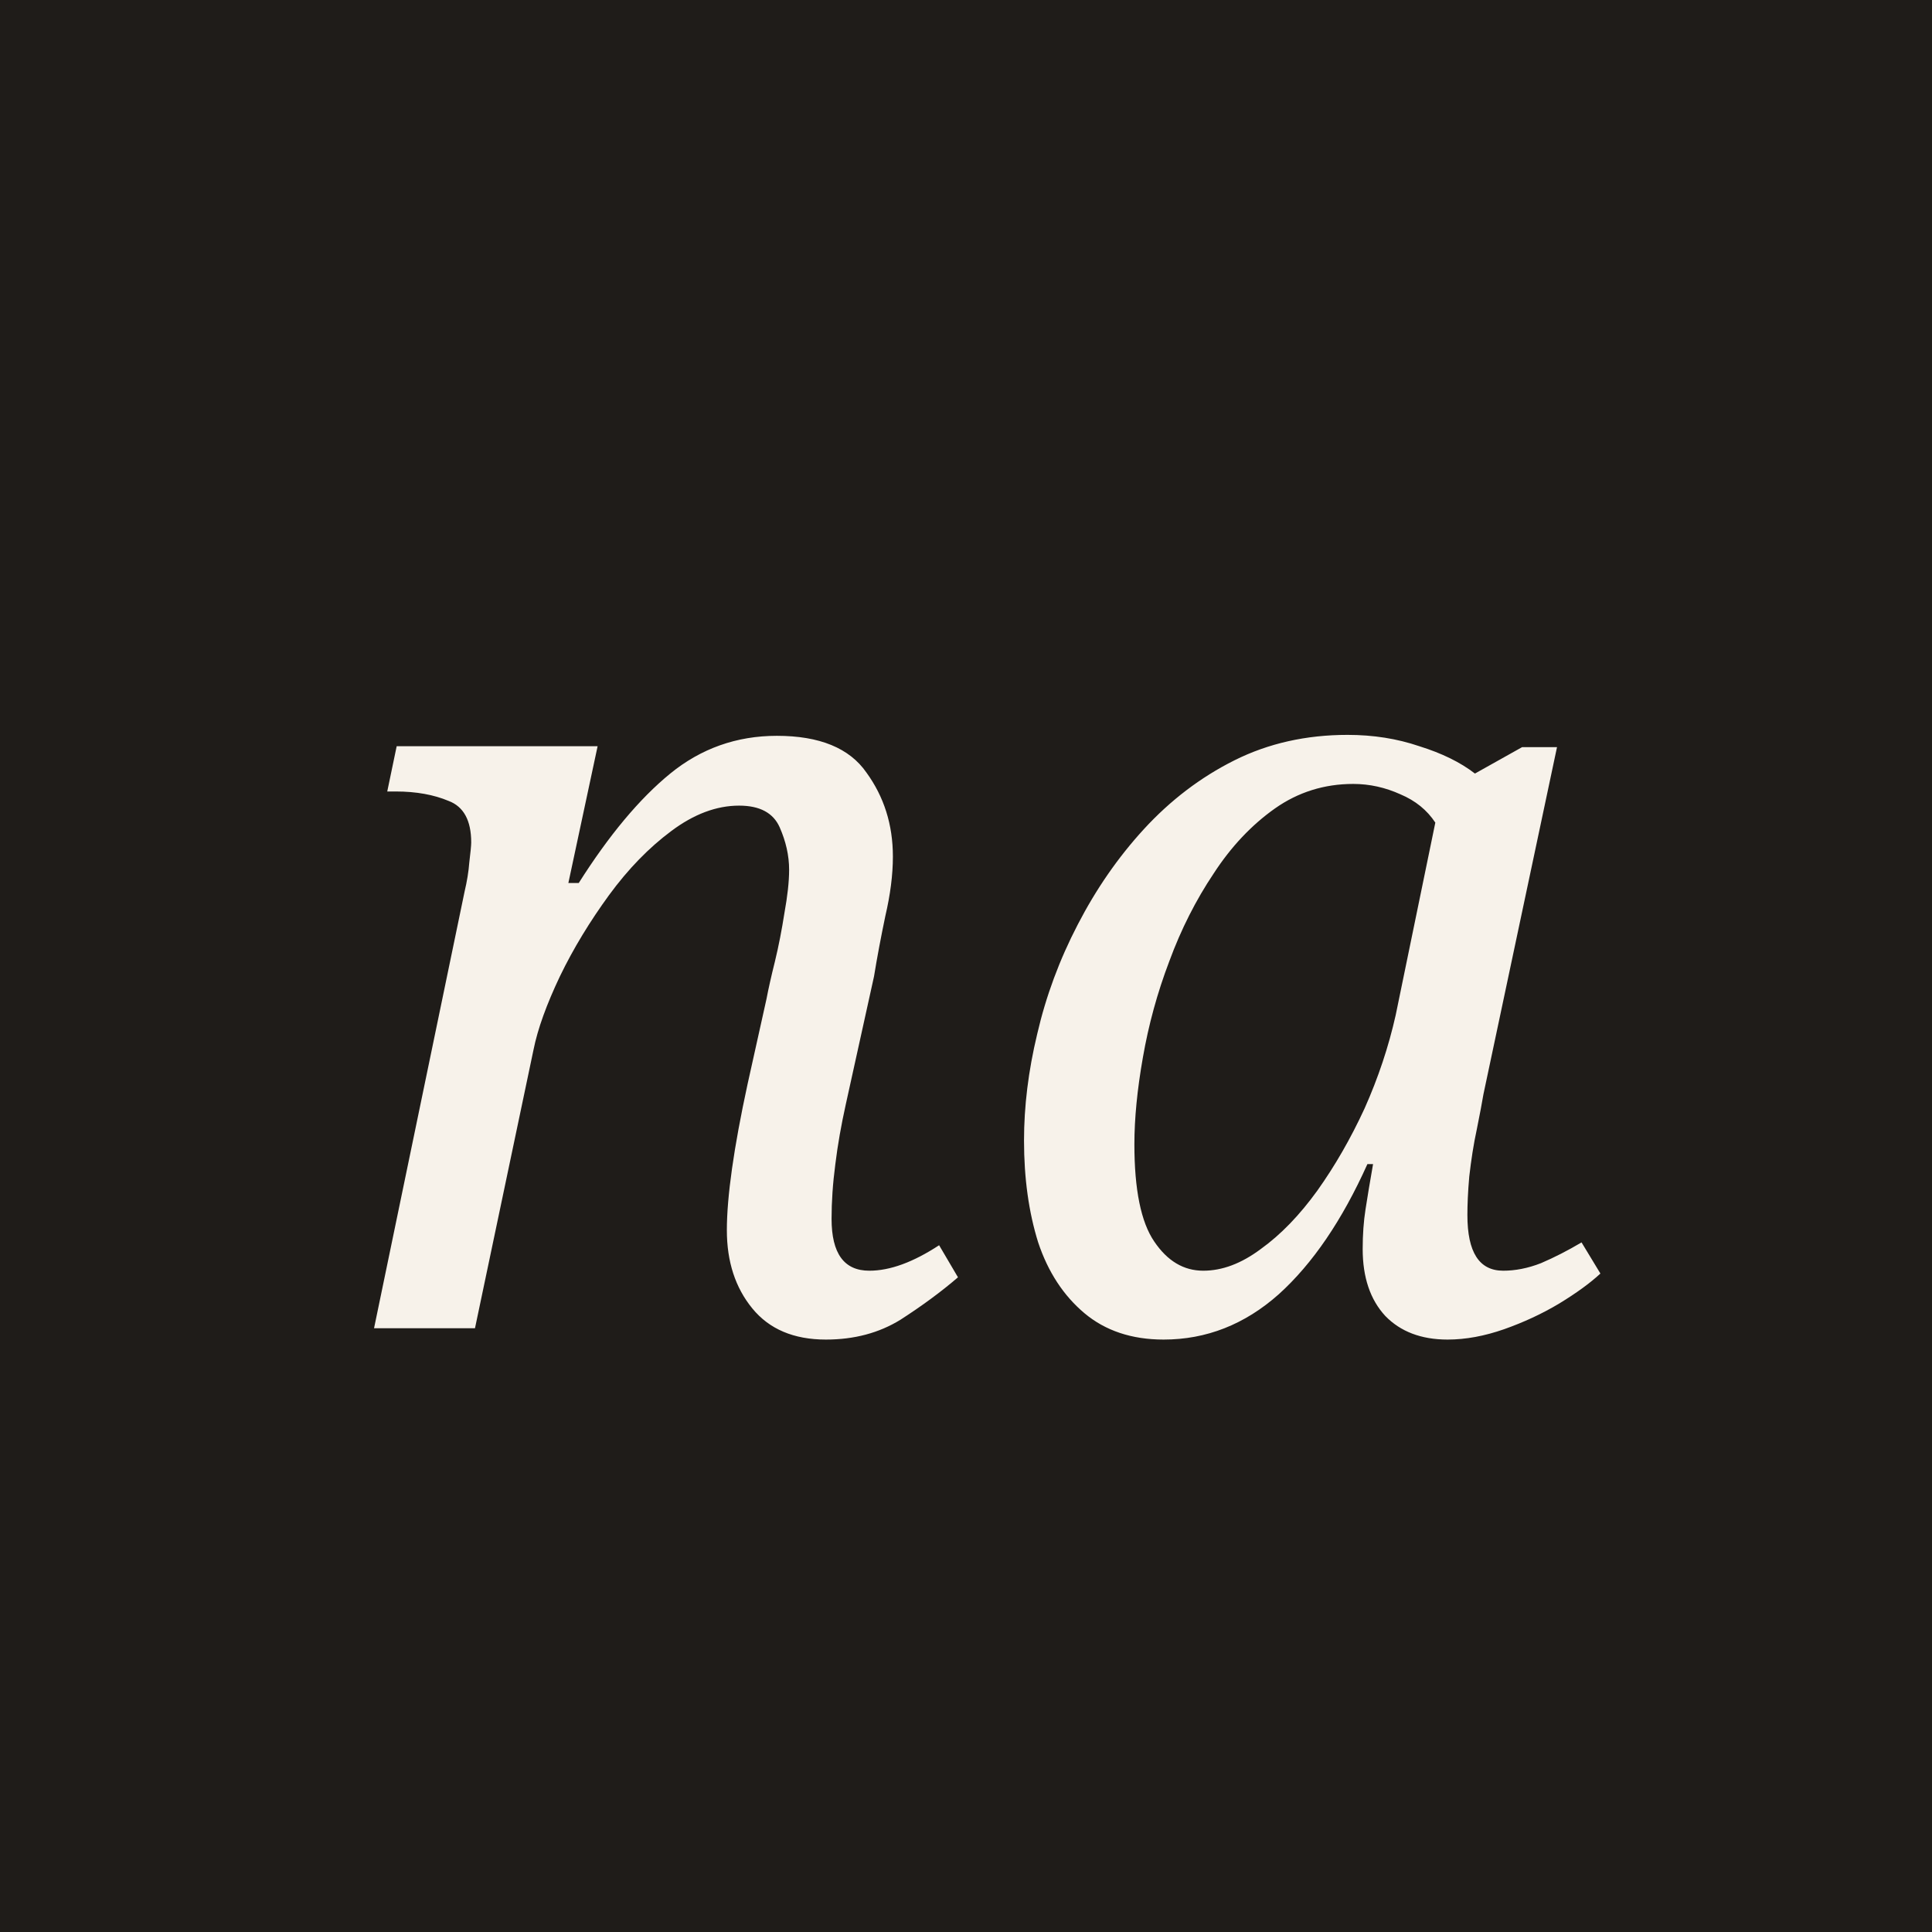
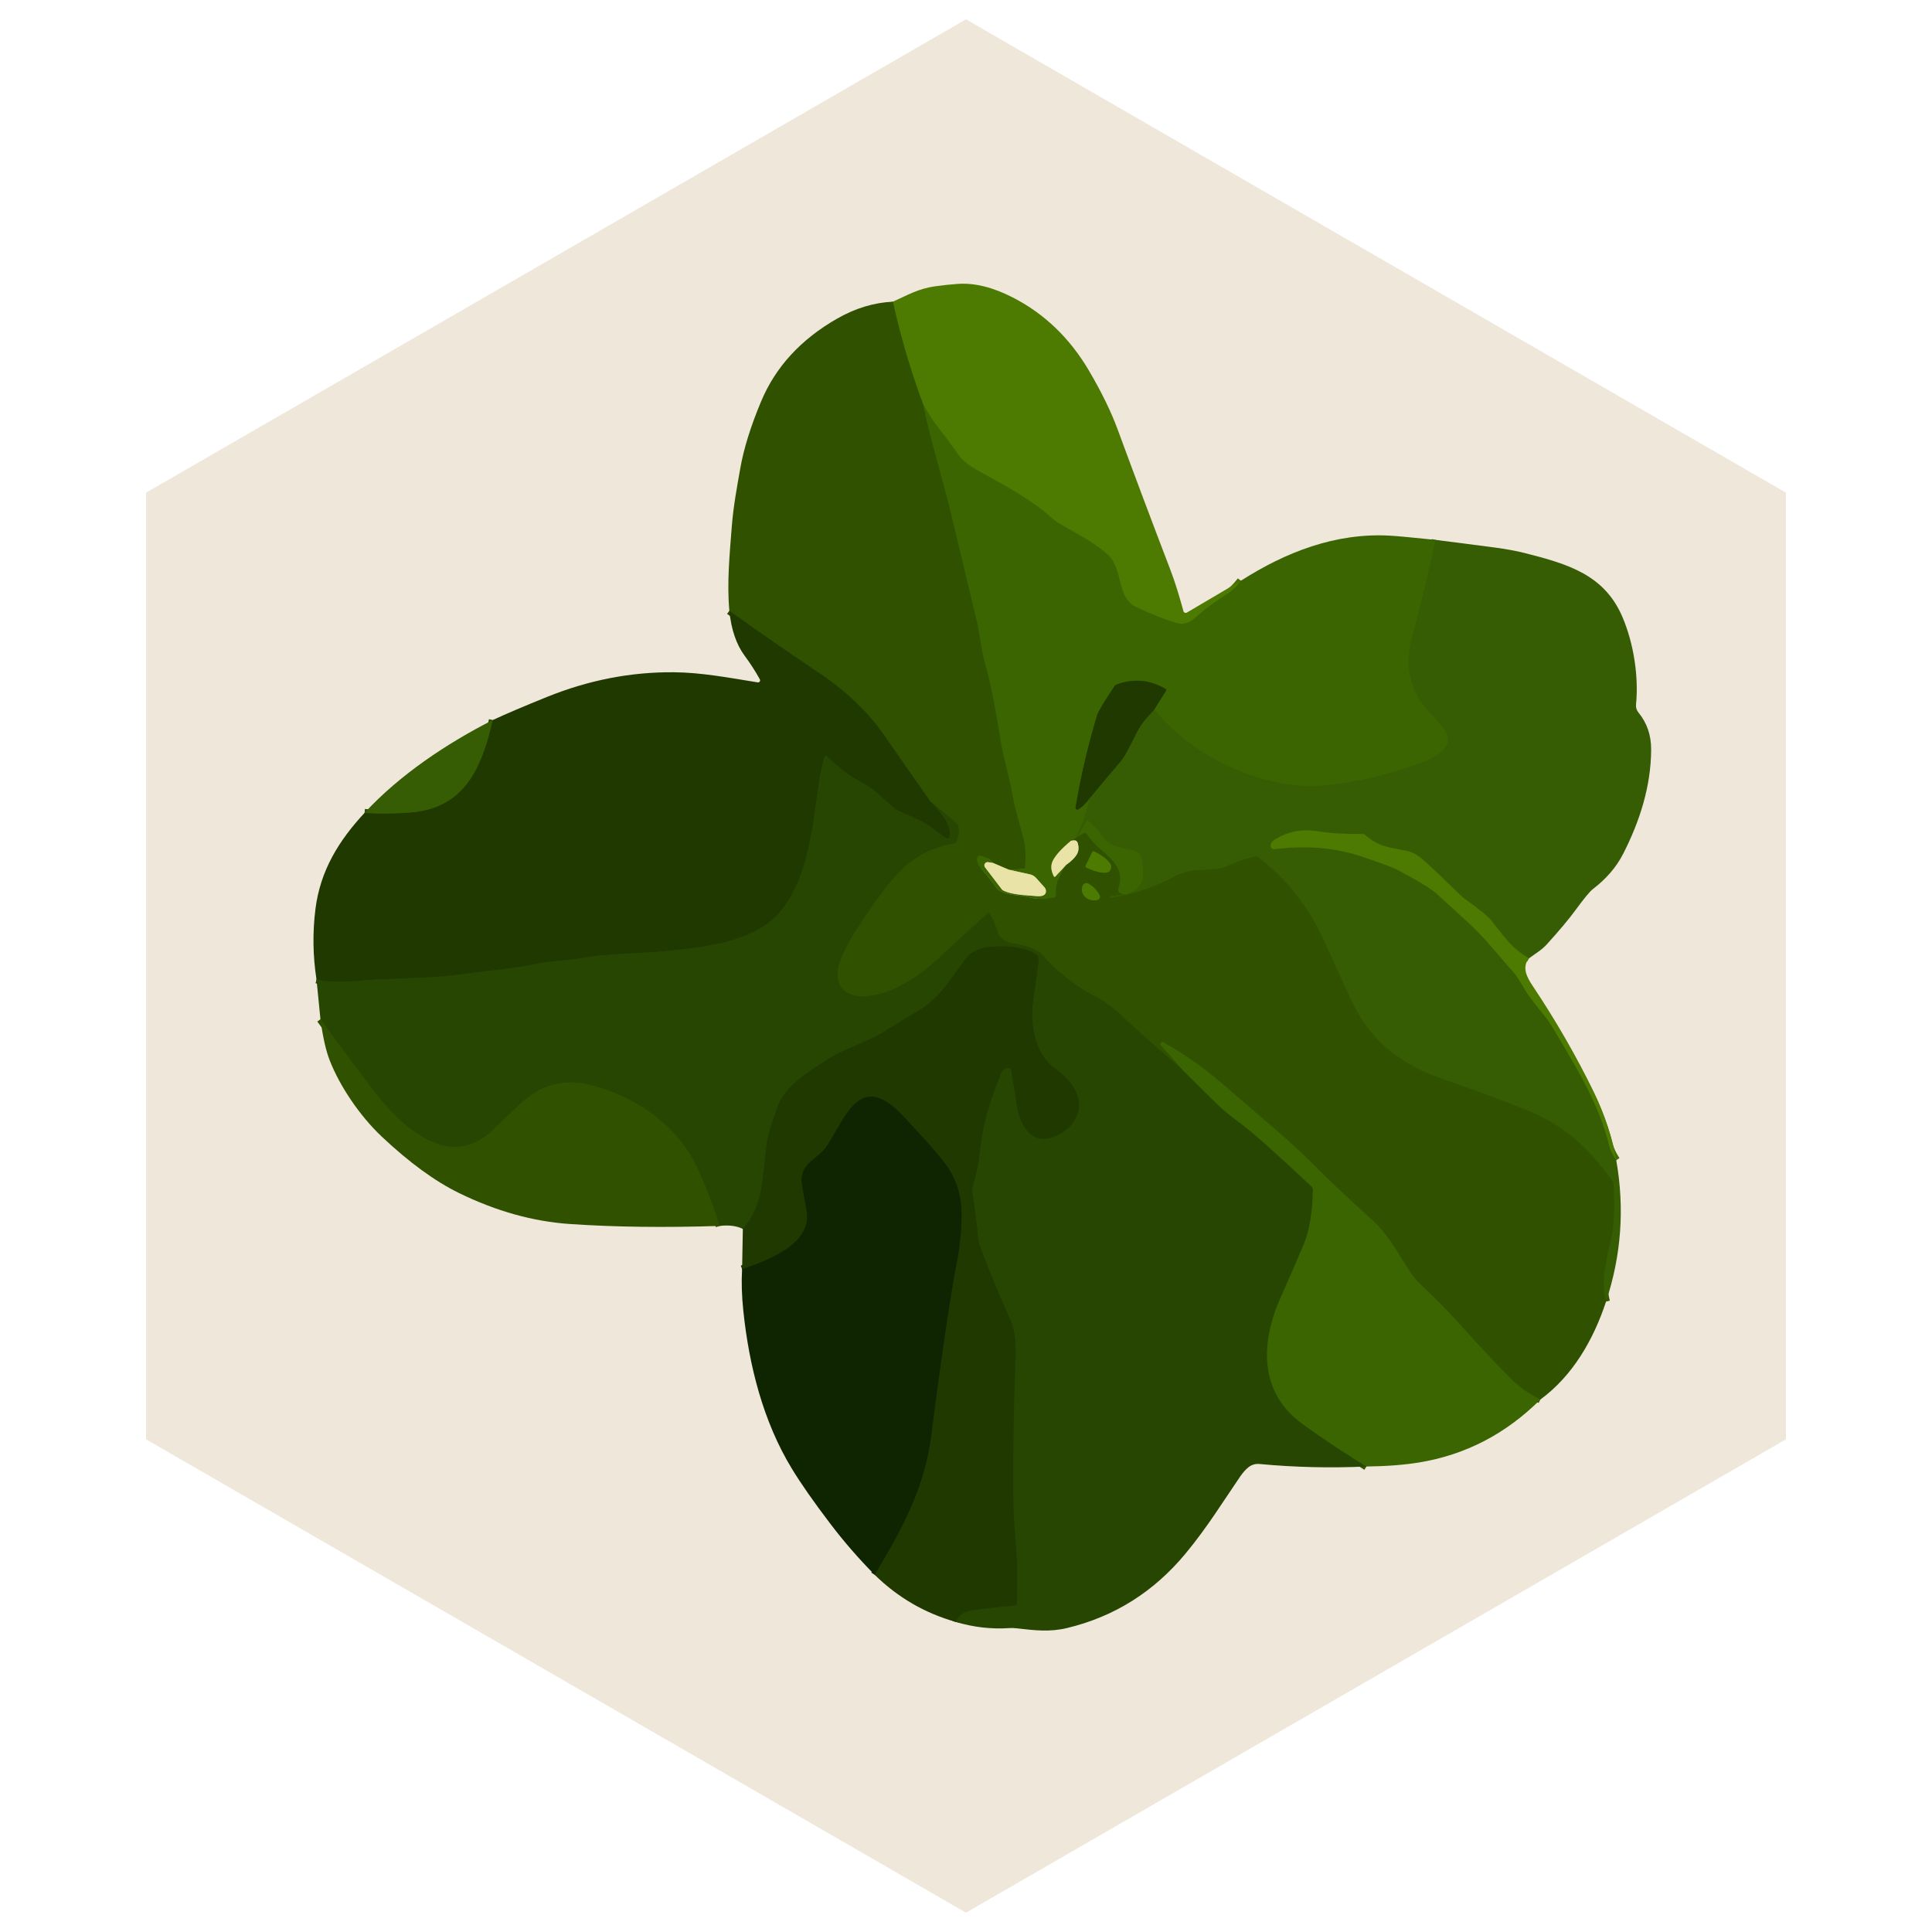
- <svg xmlns="http://www.w3.org/2000/svg" viewBox="0 0 32 32">
-   <rect width="32" height="32" fill="#1f1c19" />
-   <text x="16" y="22" text-anchor="middle" font-family="Georgia, serif" font-size="18" font-style="italic" fill="#f7f2ea">na</text>
+ <svg xmlns="http://www.w3.org/2000/svg" viewBox="0 0 500 500" width="500" height="500">
+   <polygon points="250,5 462.2,127.5 462.2,372.5 250,495 37.8,372.5 37.8,127.5" fill="#efe7da" />
+   <g transform="translate(250,248) scale(0.78) translate(-236,-245)">
+     <g stroke-width="2.00" fill="none" stroke-linecap="butt">
+       <path stroke="#447001" vector-effect="non-scaling-stroke" d="   M 327.21 119.73   Q 324.91 122.72 322.90 123.98   Q 316.86 127.75 312.45 131.69   C 309.97 133.91 308.18 134.52 305.23 133.60   Q 299.47 131.79 292.59 128.57   C 285.65 125.31 288.41 116.00 282.96 111.03   C 278.92 107.35 272.96 104.21 267.78 101.26   A 22.92 22.69 -9.2 0 1 264.07 98.61   C 256.92 92.28 249.19 88.41 239.17 82.74   C 236.60 81.29 234.43 79.51 232.96 77.27   C 229.33 71.76 224.73 67.04 221.76 61.18" />
+       <path stroke="#3f6600" vector-effect="non-scaling-stroke" d="   M 221.76 61.18   Q 215.52 44.38 211.74 27.15" />
+       <path stroke="#355c01" vector-effect="non-scaling-stroke" d="   M 221.76 61.18   C 224.35 73.37 228.96 88.62 231.00 97.25   Q 234.89 113.62 239.51 132.70   C 240.71 137.65 241.05 142.88 242.50 147.84   C 244.72 155.38 246.49 166.64 247.36 172.00   C 248.39 178.36 250.46 185.10 251.45 190.69   C 252.53 196.75 254.02 200.67 255.34 206.49   Q 256.01 209.45 255.62 214.91   A 0.57 0.56 1.1 0 1 255.08 215.42   L 250.22 215.62" />
+       <path stroke="#8d9b54" vector-effect="non-scaling-stroke" d="   M 250.22 215.62   L 244.95 213.36" />
+       <path stroke="#355c01" vector-effect="non-scaling-stroke" d="   M 244.95 213.36   Q 243.20 211.41 240.70 210.98   A 0.85 0.84 -82.0 0 0 239.72 211.72   Q 239.55 213.40 240.73 214.80   Q 245.10 219.95 245.92 221.33   A 3.21 3.21 0.0 0 0 247.01 222.42   C 250.41 224.46 253.71 223.90 257.05 224.78   C 260.15 225.59 262.51 225.29 265.36 224.80   A 0.53 0.53 0.0 0 0 265.80 224.24   Q 265.44 218.88 269.17 214.06" />
+       <path stroke="#8d9b54" vector-effect="non-scaling-stroke" d="   M 269.17 214.06   Q 271.87 212.18 272.86 210.37   Q 273.66 208.90 273.12 206.91   Q 272.88 206.04 272.25 205.89   Q 271.64 205.75 270.81 206.04" />
+       <path stroke="#355c01" vector-effect="non-scaling-stroke" d="   M 270.81 206.04   L 275.03 203.44   A 0.72 0.71 56.9 0 1 276.00 203.65   Q 278.05 206.66 280.92 209.06   C 285.56 212.94 288.41 216.16 286.63 221.72   Q 286.31 222.71 287.02 223.26   Q 287.67 223.77 288.75 223.81" />
+       <path stroke="#335802" vector-effect="non-scaling-stroke" d="   M 288.75 223.81   L 284.06 224.43   A 0.24 0.24 0.0 0 0 283.85 224.70   L 283.85 224.71   A 0.23 0.22 79.9 0 0 284.11 224.90   Q 295.36 223.14 305.41 217.73   C 307.64 216.53 310.54 215.79 312.84 215.70   Q 320.22 215.43 321.28 214.93   Q 326.90 212.30 331.97 211.22   A 1.19 1.16 -32.0 0 1 332.94 211.43   Q 347.00 222.21 354.41 238.30   Q 360.50 251.50 363.63 258.40   C 369.95 272.34 380.06 280.12 394.33 285.08   Q 410.82 290.82 421.40 295.06   C 434.33 300.24 441.97 307.24 450.55 318.84   A 1.73 1.69 -65.4 0 1 450.90 319.82   Q 451.42 331.65 450.44 336.22   C 448.52 345.28 446.53 351.46 448.36 358.91" />
+       <path stroke="#355c01" vector-effect="non-scaling-stroke" d="   M 426.57 391.41   Q 420.89 388.54 417.39 385.11   Q 410.89 378.75 399.64 366.23   C 395.00 361.05 391.33 357.51 386.36 352.76   Q 384.55 351.02 383.26 348.99   C 378.01 340.72 375.74 336.39 370.86 331.95   Q 358.56 320.75 354.20 316.34   C 343.06 305.06 335.91 299.58 321.55 287.06   Q 312.49 279.16 301.50 272.89   A 0.66 0.66 0.0 0 0 300.68 273.90   L 307.79 281.96" />
+       <path stroke="#2c4c01" vector-effect="non-scaling-stroke" d="   M 307.79 281.96   Q 296.85 272.62 286.32 262.84   C 284.47 261.13 281.60 259.07 279.71 258.10   Q 268.66 252.41 260.97 243.52   A 2.97 2.93 83.6 0 0 260.18 242.88   Q 256.44 240.78 251.73 240.08   C 249.61 239.77 247.19 238.42 246.66 236.74   Q 245.39 232.70 243.81 230.17   A 0.43 0.43 0.0 0 0 243.16 230.07   Q 236.80 235.80 227.52 244.42   C 220.62 250.84 211.59 257.26 202.34 257.61   C 193.80 257.94 191.66 251.69 194.67 244.74   Q 196.78 239.87 199.11 236.30   C 204.57 227.94 209.46 220.56 215.06 215.21   Q 222.00 208.58 231.94 206.94   A 1.13 1.13 0.0 0 0 232.78 206.32   Q 233.96 203.84 233.40 201.00   A 1.27 1.23 15.7 0 0 232.98 200.28   L 224.17 192.97" />
+       <path stroke="#284601" vector-effect="non-scaling-stroke" d="   M 224.17 192.97   Q 216.44 182.01 208.80 170.95   Q 200.82 159.40 186.94 150.12   Q 172.11 140.21 157.48 129.70" />
+       <path stroke="#386102" vector-effect="non-scaling-stroke" d="   M 391.83 106.19   Q 388.74 120.65 383.79 139.40   Q 381.15 149.37 385.88 158.13   C 387.80 161.69 391.68 165.21 394.11 168.19   C 400.03 175.42 390.10 179.07 384.80 180.95   Q 370.89 185.89 355.91 187.59   Q 344.84 188.85 332.44 184.89   Q 311.79 178.30 298.43 162.53" />
+       <path stroke="#2d4f01" vector-effect="non-scaling-stroke" d="   M 298.43 162.53   L 302.34 156.26   A 0.47 0.47 0.0 0 0 302.18 155.61   Q 294.45 151.10 286.06 154.12   A 1.74 1.72 -82.8 0 0 285.24 154.76   Q 280.06 162.52 279.50 164.36   Q 275.02 179.19 272.34 194.96   A 0.61 0.61 0.0 0 0 273.27 195.58   Q 275.49 194.18 277.10 191.82" />
+       <path stroke="#386102" vector-effect="non-scaling-stroke" d="   M 277.10 191.82   Q 275.57 198.51 272.58 204.67   A 0.18 0.18 0.0 0 0 272.66 204.91   A 0.17 0.17 0.0 0 0 272.88 204.85   L 275.86 199.55   A 0.49 0.48 33.5 0 1 276.58 199.41   Q 278.98 201.31 280.53 203.53   C 283.48 207.78 285.84 207.99 290.81 208.90   C 295.12 209.69 294.65 213.65 294.79 217.12   C 294.95 220.83 292.06 222.92 288.75 223.81" />
+       <path stroke="#92a455" vector-effect="non-scaling-stroke" d="   M 270.81 206.04   Q 266.35 209.75 264.90 212.47   Q 263.62 214.86 265.15 217.80   A 0.32 0.31 52.4 0 0 265.66 217.87   L 269.17 214.06" />
+       <path stroke="#92a455" vector-effect="non-scaling-stroke" d="   M 244.95 213.36   L 243.35 213.11   A 1.08 1.08 0.0 0 0 242.32 214.84   L 247.89 222.14   A 1.25 1.15 -2.5 0 0 248.26 222.45   C 251.05 224.00 256.16 224.08 259.49 224.38   Q 261.30 224.54 262.02 223.91   A 1.84 1.60 50.5 0 0 262.08 221.50   Q 261.65 220.97 259.21 218.30   A 3.85 3.78 -14.7 0 0 257.22 217.16   L 250.22 215.62" />
+       <path stroke="#426c02" vector-effect="non-scaling-stroke" d="   M 422.80 245.01   C 416.63 241.53 413.87 236.83 410.05 232.21   Q 408.54 230.38 402.06 225.71   A 20.76 20.21 -4.1 0 1 399.66 223.69   Q 392.02 216.23 388.14 212.76   Q 384.94 209.89 382.26 209.38   C 375.84 208.15 372.90 207.96 368.44 204.09   A 1.42 1.42 0.0 0 0 367.49 203.75   Q 359.65 203.92 353.13 202.93   C 347.28 202.04 343.32 202.77 338.46 205.60   Q 337.27 206.29 337.07 207.49   A 1.12 1.12 0.0 0 0 338.31 208.78   C 347.83 207.64 357.68 207.96 367.24 211.21   Q 376.93 214.50 378.68 215.41   Q 389.29 220.95 392.30 223.69   Q 397.57 228.48 402.76 233.26   C 408.61 238.66 412.53 243.91 417.47 249.41   C 419.07 251.20 419.98 252.94 421.58 255.61   C 424.04 259.72 428.24 263.89 430.32 267.41   C 437.43 279.48 445.81 292.39 449.40 307.05   Q 449.95 309.30 451.75 312.00" />
+       <path stroke="#2b4b02" vector-effect="non-scaling-stroke" d="   M 277.10 191.82   Q 281.47 186.50 285.87 181.39   Q 288.19 178.69 288.89 177.38   Q 290.93 173.58 292.85 169.72   C 294.15 167.11 296.38 164.71 298.43 162.53" />
+       <path stroke="#244002" vector-effect="non-scaling-stroke" d="   M 224.17 192.97   C 226.56 195.46 231.79 200.86 230.43 205.01   A 0.46 0.46 0.0 0 1 229.78 205.27   C 227.46 204.09 224.51 201.25 221.61 199.73   Q 218.95 198.35 213.36 195.98   A 4.45 4.29 76.6 0 1 212.11 195.18   L 206.64 190.24   A 20.21 19.35 -6.1 0 0 204.16 188.33   Q 202.54 187.29 199.04 185.30   C 195.67 183.40 193.60 181.35 189.72 177.91   A 0.37 0.36 -60.6 0 0 189.13 178.08   Q 187.94 181.95 187.40 185.54   C 184.97 201.70 183.89 216.82 175.24 228.44   C 166.97 239.56 149.59 241.28 136.58 242.60   C 127.22 243.54 117.93 243.32 108.82 244.89   C 103.61 245.78 98.41 245.87 93.25 246.90   C 84.59 248.64 75.95 249.26 66.37 250.59   Q 60.38 251.43 43.02 251.92   C 35.46 252.14 27.11 253.64 20.50 252.05" />
+       <path stroke="#2b4b02" vector-effect="non-scaling-stroke" d="   M 36.46 196.74   Q 43.04 197.28 51.51 196.65   C 69.59 195.30 75.30 181.96 78.98 165.96" />
+       <path stroke="#315602" vector-effect="non-scaling-stroke" d="   M 307.79 281.96   Q 313.39 287.48 318.96 293.04   Q 321.84 295.90 327.59 300.16   Q 333.12 304.25 350.70 320.77   A 1.32 1.32 0.0 0 1 351.11 321.75   Q 350.90 333.25 348.05 339.97   Q 344.33 348.77 340.39 357.60   C 333.73 372.53 333.16 389.03 347.64 399.50   Q 357.91 406.93 368.86 413.63" />
+       <path stroke="#244002" vector-effect="non-scaling-stroke" d="   M 232.77 465.24   C 233.57 462.12 236.49 461.58 239.54 461.13   Q 245.12 460.32 252.29 459.79   A 0.61 0.60 -1.1 0 0 252.85 459.21   Q 252.98 454.51 253.01 450.42   C 253.08 441.83 251.79 433.57 251.70 424.95   Q 251.46 402.14 252.43 377.73   C 252.59 373.79 252.39 368.73 250.96 365.52   Q 245.29 352.82 241.56 342.99   Q 240.15 339.28 240.03 337.99   Q 239.26 330.03 238.20 323.30   A 7.73 7.57 -42.7 0 1 238.36 320.16   C 239.38 316.28 240.03 314.27 240.42 310.40   Q 241.69 297.64 246.81 285.24   C 247.59 283.37 247.79 281.34 250.33 281.42   A 0.66 0.65 86.2 0 1 250.95 281.97   Q 251.88 287.14 252.87 293.80   C 253.84 300.33 257.78 307.58 265.76 303.98   C 271.63 301.33 275.46 295.72 272.46 289.25   C 270.71 285.46 267.52 282.99 265.14 281.24   C 258.79 276.58 257.22 266.46 258.27 259.17   Q 259.78 248.59 260.09 245.65   A 2.15 2.14 19.5 0 0 259.11 243.60   C 255.08 241.06 248.32 240.80 243.71 241.21   Q 238.40 241.67 235.45 245.74   C 230.51 252.56 226.97 258.33 220.42 262.26   Q 217.99 263.72 208.51 269.52   C 203.27 272.73 194.97 275.28 189.70 278.77   C 183.45 282.91 176.03 287.10 173.26 294.77   Q 170.23 303.15 169.82 306.96   Q 168.77 316.67 168.26 320.30   Q 167.03 329.00 161.96 334.80" />
+       <path stroke="#2c4c01" vector-effect="non-scaling-stroke" d="   M 154.26 333.81   Q 150.33 321.78 146.55 313.98   C 139.90 300.25 126.60 291.09 112.12 287.22   Q 98.37 283.54 88.11 293.33   Q 86.28 295.08 78.58 302.35   C 64.18 315.96 47.86 300.01 39.39 288.87   Q 30.50 277.18 21.81 265.24" />
+       <path stroke="#182f01" vector-effect="non-scaling-stroke" d="   M 205.66 449.52   C 215.58 433.29 222.39 419.71 224.47 403.29   Q 229.47 363.93 233.21 344.45   Q 233.82 341.33 234.25 336.31   C 235.04 327.26 234.42 319.81 228.50 312.38   Q 224.14 306.89 214.94 297.14   C 201.00 282.36 196.31 297.26 189.86 307.27   C 187.04 311.64 180.76 312.97 181.51 319.58   Q 181.65 320.83 183.10 328.59   C 185.22 339.96 169.83 345.33 161.71 348.18" />
+       <path stroke="#3f6600" vector-effect="non-scaling-stroke" d="   M 277.87 209.80   L 275.71 214.23   A 0.50 0.50 0.0 0 0 275.94 214.89   L 276.20 215.02   A 7.18 2.58 26.0 0 0 283.78 215.85   L 284.11 215.16   A 7.18 2.58 26.0 0 0 278.79 209.70   L 278.54 209.57   A 0.50 0.50 0.0 0 0 277.87 209.80" />
+       <path stroke="#3f6600" vector-effect="non-scaling-stroke" d="   M 274.70 220.91   C 273.51 224.12 276.81 226.37 279.62 225.65   A 1.11 1.11 0.0 0 0 280.32 224.06   Q 279.02 221.63 276.72 220.30   A 1.44 1.31 25.6 0 0 274.70 220.91" />
+     </g>
+     <path fill="#4d7a00" d="   M 327.21 119.73   Q 324.91 122.72 322.90 123.98   Q 316.86 127.75 312.45 131.69   C 309.97 133.91 308.18 134.52 305.23 133.60   Q 299.47 131.79 292.59 128.57   C 285.65 125.31 288.41 116.00 282.96 111.03   C 278.92 107.35 272.96 104.21 267.78 101.26   A 22.92 22.69 -9.2 0 1 264.07 98.61   C 256.92 92.28 249.19 88.41 239.17 82.74   C 236.60 81.29 234.43 79.51 232.96 77.27   C 229.33 71.76 224.73 67.04 221.76 61.18   Q 215.52 44.38 211.74 27.15   C 216.50 25.04 220.07 22.82 225.87 22.03   Q 229.67 21.50 233.28 21.25   Q 241.58 20.65 251.50 25.74   Q 267.23 33.79 276.78 50.00   Q 283.02 60.60 286.29 69.47   Q 294.80 92.60 303.70 115.82   C 305.60 120.77 306.83 125.10 308.15 129.84   A 0.78 0.78 0.0 0 0 309.29 130.30   L 327.21 119.73   Z" />
+     <path fill="#305200" d="   M 211.74 27.15   Q 215.52 44.38 221.76 61.18   C 224.35 73.37 228.96 88.62 231.00 97.25   Q 234.89 113.62 239.51 132.70   C 240.71 137.65 241.05 142.88 242.50 147.84   C 244.72 155.38 246.49 166.64 247.36 172.00   C 248.39 178.36 250.46 185.10 251.45 190.69   C 252.53 196.75 254.02 200.67 255.34 206.49   Q 256.01 209.45 255.62 214.91   A 0.57 0.56 1.1 0 1 255.08 215.42   L 250.22 215.62   L 244.95 213.36   Q 243.20 211.41 240.70 210.98   A 0.85 0.84 -82.0 0 0 239.72 211.72   Q 239.55 213.40 240.73 214.80   Q 245.10 219.95 245.92 221.33   A 3.21 3.21 0.0 0 0 247.01 222.42   C 250.41 224.46 253.71 223.90 257.05 224.78   C 260.15 225.59 262.51 225.29 265.36 224.80   A 0.53 0.53 0.0 0 0 265.80 224.24   Q 265.44 218.88 269.17 214.06   Q 271.87 212.18 272.86 210.37   Q 273.66 208.90 273.12 206.91   Q 272.88 206.04 272.25 205.89   Q 271.64 205.75 270.81 206.04   L 275.03 203.44   A 0.72 0.71 56.9 0 1 276.00 203.65   Q 278.05 206.66 280.92 209.06   C 285.56 212.94 288.41 216.16 286.63 221.72   Q 286.31 222.71 287.02 223.26   Q 287.67 223.77 288.75 223.81   L 284.06 224.43   A 0.24 0.24 0.0 0 0 283.85 224.70   L 283.85 224.71   A 0.23 0.22 79.9 0 0 284.11 224.90   Q 295.36 223.14 305.41 217.73   C 307.64 216.53 310.54 215.79 312.84 215.70   Q 320.22 215.43 321.28 214.93   Q 326.90 212.30 331.97 211.22   A 1.19 1.16 -32.0 0 1 332.94 211.43   Q 347.00 222.21 354.41 238.30   Q 360.50 251.50 363.63 258.40   C 369.95 272.34 380.06 280.12 394.33 285.08   Q 410.82 290.82 421.40 295.06   C 434.33 300.24 441.97 307.24 450.55 318.84   A 1.73 1.69 -65.4 0 1 450.90 319.82   Q 451.42 331.65 450.44 336.22   C 448.52 345.28 446.53 351.46 448.36 358.91   C 444.24 371.44 437.37 383.50 426.57 391.41   Q 420.89 388.54 417.39 385.11   Q 410.89 378.75 399.64 366.23   C 395.00 361.05 391.33 357.51 386.36 352.76   Q 384.55 351.02 383.26 348.99   C 378.01 340.72 375.74 336.39 370.86 331.95   Q 358.56 320.75 354.20 316.34   C 343.06 305.06 335.91 299.58 321.55 287.06   Q 312.49 279.16 301.50 272.89   A 0.66 0.66 0.0 0 0 300.68 273.90   L 307.79 281.96   Q 296.85 272.62 286.32 262.84   C 284.47 261.13 281.60 259.07 279.71 258.10   Q 268.66 252.41 260.97 243.52   A 2.97 2.93 83.6 0 0 260.18 242.88   Q 256.44 240.78 251.73 240.08   C 249.61 239.77 247.19 238.42 246.66 236.74   Q 245.39 232.70 243.81 230.17   A 0.43 0.43 0.0 0 0 243.16 230.07   Q 236.80 235.80 227.52 244.42   C 220.62 250.84 211.59 257.26 202.34 257.61   C 193.80 257.94 191.66 251.69 194.67 244.74   Q 196.78 239.87 199.11 236.30   C 204.57 227.94 209.46 220.56 215.06 215.21   Q 222.00 208.58 231.94 206.94   A 1.13 1.13 0.0 0 0 232.78 206.32   Q 233.96 203.84 233.40 201.00   A 1.27 1.23 15.7 0 0 232.98 200.28   L 224.17 192.97   Q 216.44 182.01 208.80 170.95   Q 200.82 159.40 186.94 150.12   Q 172.11 140.21 157.48 129.70   C 156.64 120.37 157.57 111.16 158.28 101.87   C 158.80 95.10 160.04 88.47 161.09 82.54   Q 162.83 72.61 168.02 60.23   Q 175.21 43.06 193.27 32.75   Q 202.31 27.59 211.74 27.15   Z   M 277.87 209.80   L 275.71 214.23   A 0.50 0.50 0.0 0 0 275.94 214.89   L 276.20 215.02   A 7.18 2.58 26.0 0 0 283.78 215.85   L 284.11 215.16   A 7.18 2.58 26.0 0 0 278.79 209.70   L 278.54 209.57   A 0.50 0.50 0.0 0 0 277.87 209.80   Z   M 274.70 220.91   C 273.51 224.12 276.81 226.37 279.62 225.65   A 1.11 1.11 0.0 0 0 280.32 224.06   Q 279.02 221.63 276.72 220.30   A 1.44 1.31 25.6 0 0 274.70 220.91   Z" />
+     <path fill="#3a6501" d="   M 327.21 119.73   C 342.15 110.20 358.58 103.81 376.50 104.77   Q 380.18 104.97 391.83 106.19   Q 388.74 120.65 383.79 139.40   Q 381.15 149.37 385.88 158.13   C 387.80 161.69 391.68 165.21 394.11 168.19   C 400.03 175.42 390.10 179.07 384.80 180.95   Q 370.89 185.89 355.91 187.59   Q 344.84 188.85 332.44 184.89   Q 311.79 178.30 298.43 162.53   L 302.34 156.26   A 0.47 0.47 0.0 0 0 302.18 155.61   Q 294.45 151.10 286.06 154.12   A 1.74 1.72 -82.8 0 0 285.24 154.76   Q 280.06 162.52 279.50 164.36   Q 275.02 179.19 272.34 194.96   A 0.61 0.61 0.0 0 0 273.27 195.58   Q 275.49 194.18 277.10 191.82   Q 275.57 198.51 272.58 204.67   A 0.18 0.18 0.0 0 0 272.66 204.91   A 0.17 0.17 0.0 0 0 272.88 204.85   L 275.86 199.55   A 0.49 0.48 33.5 0 1 276.58 199.41   Q 278.98 201.31 280.53 203.53   C 283.48 207.78 285.84 207.99 290.81 208.90   C 295.12 209.69 294.65 213.65 294.79 217.12   C 294.95 220.83 292.06 222.92 288.75 223.81   Q 287.67 223.77 287.02 223.26   Q 286.31 222.71 286.63 221.72   C 288.41 216.16 285.56 212.94 280.92 209.06   Q 278.05 206.66 276.00 203.65   A 0.72 0.71 56.9 0 0 275.03 203.44   L 270.81 206.04   Q 266.35 209.75 264.90 212.47   Q 263.62 214.86 265.15 217.80   A 0.32 0.31 52.4 0 0 265.66 217.87   L 269.17 214.06   Q 265.44 218.88 265.80 224.24   A 0.53 0.53 0.0 0 1 265.36 224.80   C 262.51 225.29 260.15 225.59 257.05 224.78   C 253.71 223.90 250.41 224.46 247.01 222.42   A 3.21 3.21 0.0 0 1 245.92 221.33   Q 245.10 219.95 240.73 214.80   Q 239.55 213.40 239.72 211.72   A 0.85 0.84 -82.0 0 1 240.70 210.98   Q 243.20 211.41 244.95 213.36   L 243.35 213.11   A 1.08 1.08 0.0 0 0 242.32 214.84   L 247.89 222.14   A 1.25 1.15 -2.5 0 0 248.26 222.45   C 251.05 224.00 256.16 224.08 259.49 224.38   Q 261.30 224.54 262.02 223.91   A 1.84 1.60 50.5 0 0 262.08 221.50   Q 261.65 220.97 259.21 218.30   A 3.85 3.78 -14.7 0 0 257.22 217.16   L 250.22 215.62   L 255.08 215.42   A 0.57 0.56 1.1 0 0 255.62 214.91   Q 256.01 209.45 255.34 206.49   C 254.02 200.67 252.53 196.75 251.45 190.69   C 250.46 185.10 248.39 178.36 247.36 172.00   C 246.49 166.64 244.72 155.38 242.50 147.84   C 241.05 142.88 240.71 137.65 239.51 132.70   Q 234.89 113.62 231.00 97.25   C 228.96 88.62 224.35 73.37 221.76 61.18   C 224.73 67.04 229.33 71.76 232.96 77.27   C 234.43 79.51 236.60 81.29 239.17 82.74   C 249.19 88.41 256.92 92.28 264.07 98.61   A 22.92 22.69 -9.2 0 0 267.78 101.26   C 272.96 104.21 278.92 107.35 282.96 111.03   C 288.41 116.00 285.65 125.31 292.59 128.57   Q 299.47 131.79 305.23 133.60   C 308.18 134.52 309.97 133.91 312.45 131.69   Q 316.86 127.75 322.90 123.98   Q 324.91 122.72 327.21 119.73   Z" />
+     <path fill="#365d03" d="   M 422.80 245.01   C 416.63 241.53 413.87 236.83 410.05 232.21   Q 408.54 230.38 402.06 225.71   A 20.76 20.21 -4.1 0 1 399.66 223.69   Q 392.02 216.23 388.14 212.76   Q 384.94 209.89 382.26 209.38   C 375.84 208.15 372.90 207.96 368.44 204.09   A 1.42 1.42 0.0 0 0 367.49 203.75   Q 359.65 203.92 353.13 202.93   C 347.28 202.04 343.32 202.77 338.46 205.60   Q 337.27 206.29 337.07 207.49   A 1.12 1.12 0.0 0 0 338.31 208.78   C 347.83 207.64 357.68 207.96 367.24 211.21   Q 376.93 214.50 378.68 215.41   Q 389.29 220.95 392.30 223.69   Q 397.57 228.48 402.76 233.26   C 408.61 238.66 412.53 243.91 417.47 249.41   C 419.07 251.20 419.98 252.94 421.58 255.61   C 424.04 259.72 428.24 263.89 430.32 267.41   C 437.43 279.48 445.81 292.39 449.40 307.05   Q 449.95 309.30 451.75 312.00   Q 455.97 335.91 448.36 358.91   C 446.53 351.46 448.52 345.28 450.44 336.22   Q 451.42 331.65 450.90 319.82   A 1.73 1.69 -65.4 0 0 450.55 318.84   C 441.97 307.24 434.33 300.24 421.40 295.06   Q 410.82 290.82 394.33 285.08   C 380.06 280.12 369.95 272.34 363.63 258.40   Q 360.50 251.50 354.41 238.30   Q 347.00 222.21 332.94 211.43   A 1.19 1.16 -32.0 0 0 331.97 211.22   Q 326.90 212.30 321.28 214.93   Q 320.22 215.43 312.84 215.70   C 310.54 215.79 307.64 216.53 305.41 217.73   Q 295.36 223.14 284.11 224.90   A 0.23 0.22 79.9 0 1 283.85 224.71   L 283.85 224.70   A 0.24 0.24 0.0 0 1 284.06 224.43   L 288.75 223.81   C 292.06 222.92 294.95 220.83 294.79 217.12   C 294.65 213.65 295.12 209.69 290.81 208.90   C 285.84 207.99 283.48 207.78 280.53 203.53   Q 278.98 201.31 276.58 199.41   A 0.49 0.48 33.5 0 0 275.86 199.55   L 272.88 204.85   A 0.17 0.17 0.0 0 1 272.66 204.91   A 0.18 0.18 0.0 0 1 272.58 204.67   Q 275.57 198.51 277.10 191.82   Q 281.47 186.50 285.87 181.39   Q 288.19 178.69 288.89 177.38   Q 290.93 173.58 292.85 169.72   C 294.15 167.11 296.38 164.71 298.43 162.53   Q 311.79 178.30 332.44 184.89   Q 344.84 188.85 355.91 187.59   Q 370.89 185.89 384.80 180.95   C 390.10 179.07 400.03 175.42 394.11 168.19   C 391.68 165.21 387.80 161.69 385.88 158.13   Q 381.15 149.37 383.79 139.40   Q 388.74 120.65 391.83 106.19   Q 401.67 107.42 411.67 108.75   Q 417.15 109.48 421.35 110.54   C 435.65 114.17 447.88 117.69 453.88 131.95   C 457.50 140.55 459.24 151.37 458.31 160.81   A 3.62 3.57 -62.2 0 0 459.11 163.46   Q 463.36 168.60 463.33 175.78   C 463.28 187.95 459.53 199.60 454.06 210.31   Q 450.66 216.96 444.03 222.01   Q 442.50 223.18 438.25 228.99   Q 435.00 233.44 428.78 240.30   A 16.84 16.74 3.3 0 1 426.08 242.69   L 422.80 245.01   Z" />
+     <path fill="#203901" d="   M 224.17 192.97   C 226.56 195.46 231.79 200.86 230.43 205.01   A 0.46 0.46 0.0 0 1 229.78 205.27   C 227.46 204.09 224.51 201.25 221.61 199.73   Q 218.95 198.35 213.36 195.98   A 4.45 4.29 76.6 0 1 212.11 195.18   L 206.64 190.24   A 20.21 19.35 -6.1 0 0 204.16 188.33   Q 202.54 187.29 199.04 185.30   C 195.67 183.40 193.60 181.35 189.72 177.91   A 0.37 0.36 -60.6 0 0 189.13 178.08   Q 187.94 181.95 187.40 185.54   C 184.97 201.70 183.89 216.82 175.24 228.44   C 166.97 239.56 149.59 241.28 136.58 242.60   C 127.22 243.54 117.93 243.32 108.82 244.89   C 103.61 245.78 98.41 245.87 93.25 246.90   C 84.59 248.64 75.95 249.26 66.37 250.59   Q 60.38 251.43 43.02 251.92   C 35.46 252.14 27.11 253.64 20.50 252.05   Q 18.68 240.27 20.16 228.58   C 21.77 215.88 27.91 205.94 36.46 196.74   Q 43.04 197.28 51.51 196.65   C 69.59 195.30 75.30 181.96 78.98 165.96   Q 85.58 162.89 97.00 158.28   Q 117.70 149.92 139.06 150.10   C 148.05 150.17 157.09 151.87 166.89 153.46   A 0.69 0.68 80.2 0 0 167.60 152.45   Q 165.31 148.32 162.60 144.69   Q 158.41 139.05 157.48 129.70   Q 172.11 140.21 186.94 150.12   Q 200.82 159.40 208.80 170.95   Q 216.44 182.01 224.17 192.97   Z" />
+     <path fill="#203901" d="   M 298.43 162.53   C 296.38 164.71 294.15 167.11 292.85 169.72   Q 290.93 173.58 288.89 177.38   Q 288.19 178.69 285.87 181.39   Q 281.47 186.50 277.10 191.82   Q 275.49 194.18 273.27 195.58   A 0.61 0.61 0.0 0 1 272.34 194.96   Q 275.02 179.19 279.50 164.36   Q 280.06 162.52 285.24 154.76   A 1.74 1.72 -82.8 0 1 286.06 154.12   Q 294.45 151.10 302.18 155.61   A 0.47 0.47 0.0 0 1 302.34 156.26   L 298.43 162.53   Z" />
+     <path fill="#365d03" d="   M 78.98 165.96   C 75.30 181.96 69.59 195.30 51.51 196.65   Q 43.04 197.28 36.46 196.74   C 48.12 184.11 63.77 173.69 78.98 165.96   Z" />
+     <path fill="#274602" d="   M 224.17 192.97   L 232.98 200.28   A 1.27 1.23 15.7 0 1 233.40 201.00   Q 233.96 203.84 232.78 206.32   A 1.13 1.13 0.0 0 1 231.94 206.94   Q 222.00 208.58 215.06 215.21   C 209.46 220.56 204.57 227.94 199.11 236.30   Q 196.78 239.87 194.67 244.74   C 191.66 251.69 193.80 257.94 202.34 257.61   C 211.59 257.26 220.62 250.84 227.52 244.42   Q 236.80 235.80 243.16 230.07   A 0.43 0.43 0.0 0 1 243.81 230.17   Q 245.39 232.70 246.66 236.74   C 247.19 238.42 249.61 239.77 251.73 240.08   Q 256.44 240.78 260.18 242.88   A 2.97 2.93 83.6 0 1 260.97 243.52   Q 268.66 252.41 279.71 258.10   C 281.60 259.07 284.47 261.13 286.32 262.84   Q 296.85 272.62 307.79 281.96   Q 313.39 287.48 318.96 293.04   Q 321.84 295.90 327.59 300.16   Q 333.12 304.25 350.70 320.77   A 1.32 1.32 0.0 0 1 351.11 321.75   Q 350.90 333.25 348.05 339.97   Q 344.33 348.77 340.39 357.60   C 333.73 372.53 333.16 389.03 347.64 399.50   Q 357.91 406.93 368.86 413.63   Q 350.88 414.45 333.36 412.79   A 5.08 5.07 28.7 0 0 329.76 413.84   Q 328.33 414.96 326.96 416.97   C 320.91 425.82 315.99 433.88 308.92 442.42   Q 293.03 461.62 269.45 467.24   C 263.82 468.58 258.94 468.03 252.78 467.31   A 14.01 13.75 -42.8 0 0 250.37 467.24   Q 241.38 467.83 232.77 465.24   C 233.57 462.12 236.49 461.58 239.54 461.13   Q 245.12 460.32 252.29 459.79   A 0.61 0.60 -1.1 0 0 252.85 459.21   Q 252.98 454.51 253.01 450.42   C 253.08 441.83 251.79 433.57 251.70 424.95   Q 251.46 402.14 252.43 377.73   C 252.59 373.79 252.39 368.73 250.96 365.52   Q 245.29 352.82 241.56 342.99   Q 240.15 339.28 240.03 337.99   Q 239.26 330.03 238.20 323.30   A 7.73 7.57 -42.7 0 1 238.36 320.16   C 239.38 316.28 240.03 314.27 240.42 310.40   Q 241.69 297.64 246.81 285.24   C 247.59 283.37 247.79 281.34 250.33 281.42   A 0.66 0.65 86.2 0 1 250.95 281.97   Q 251.88 287.14 252.87 293.80   C 253.84 300.33 257.78 307.58 265.76 303.98   C 271.63 301.33 275.46 295.72 272.46 289.25   C 270.71 285.46 267.52 282.99 265.14 281.24   C 258.79 276.58 257.22 266.46 258.27 259.17   Q 259.78 248.59 260.09 245.65   A 2.15 2.14 19.5 0 0 259.11 243.60   C 255.08 241.06 248.32 240.80 243.71 241.21   Q 238.40 241.67 235.45 245.74   C 230.51 252.56 226.97 258.33 220.42 262.26   Q 217.99 263.72 208.51 269.52   C 203.27 272.73 194.97 275.28 189.70 278.77   C 183.45 282.91 176.03 287.10 173.26 294.77   Q 170.23 303.15 169.82 306.96   Q 168.77 316.67 168.26 320.30   Q 167.03 329.00 161.96 334.80   Q 158.86 333.27 154.26 333.81   Q 150.33 321.78 146.55 313.98   C 139.90 300.25 126.60 291.09 112.12 287.22   Q 98.37 283.54 88.11 293.33   Q 86.28 295.08 78.58 302.35   C 64.18 315.96 47.86 300.01 39.39 288.87   Q 30.50 277.18 21.81 265.24   L 20.50 252.05   C 27.11 253.64 35.46 252.14 43.02 251.92   Q 60.38 251.43 66.37 250.59   C 75.95 249.26 84.59 248.64 93.25 246.90   C 98.41 245.87 103.61 245.78 108.82 244.89   C 117.93 243.32 127.22 243.54 136.58 242.60   C 149.59 241.28 166.97 239.56 175.24 228.44   C 183.89 216.82 184.97 201.70 187.40 185.54   Q 187.94 181.95 189.13 178.08   A 0.37 0.36 -60.6 0 1 189.72 177.91   C 193.60 181.35 195.67 183.40 199.04 185.30   Q 202.54 187.29 204.16 188.33   A 20.21 19.35 -6.1 0 1 206.64 190.24   L 212.11 195.18   A 4.45 4.29 76.6 0 0 213.36 195.98   Q 218.95 198.35 221.61 199.73   C 224.51 201.25 227.46 204.09 229.78 205.27   A 0.46 0.46 0.0 0 0 230.43 205.01   C 231.79 200.86 226.56 195.46 224.17 192.97   Z" />
+     <path fill="#4d7a00" d="   M 422.80 245.01   C 420.38 247.92 422.03 251.18 423.96 254.07   Q 435.69 271.63 444.41 289.61   Q 449.45 300.00 451.75 312.00   Q 449.95 309.30 449.40 307.05   C 445.81 292.39 437.43 279.48 430.32 267.41   C 428.24 263.89 424.04 259.72 421.58 255.61   C 419.98 252.94 419.07 251.20 417.47 249.41   C 412.53 243.91 408.61 238.66 402.76 233.26   Q 397.57 228.48 392.30 223.69   Q 389.29 220.95 378.68 215.41   Q 376.93 214.50 367.24 211.21   C 357.68 207.96 347.83 207.64 338.31 208.78   A 1.12 1.12 0.0 0 1 337.07 207.49   Q 337.27 206.29 338.46 205.60   C 343.32 202.77 347.28 202.04 353.13 202.93   Q 359.65 203.92 367.49 203.75   A 1.42 1.42 0.0 0 1 368.44 204.09   C 372.90 207.96 375.84 208.15 382.26 209.38   Q 384.94 209.89 388.14 212.76   Q 392.02 216.23 399.66 223.69   A 20.76 20.21 -4.1 0 0 402.06 225.71   Q 408.54 230.38 410.05 232.21   C 413.87 236.83 416.63 241.53 422.80 245.01   Z" />
+     <path fill="#eae3a8" d="   M 269.17 214.06   L 265.66 217.87   A 0.32 0.31 52.4 0 1 265.15 217.80   Q 263.62 214.86 264.90 212.47   Q 266.35 209.75 270.81 206.04   Q 271.64 205.75 272.25 205.89   Q 272.88 206.04 273.12 206.91   Q 273.66 208.90 272.86 210.37   Q 271.87 212.18 269.17 214.06   Z" />
+     <path fill="#4d7a00" d="   M 277.87 209.80   A 0.50 0.50 0.0 0 1 278.54 209.57   L 278.79 209.70   A 7.18 2.58 26.0 0 1 284.11 215.16   L 283.78 215.85   A 7.18 2.58 26.0 0 1 276.20 215.02   L 275.94 214.89   A 0.50 0.50 0.0 0 1 275.71 214.23   L 277.87 209.80   Z" />
+     <path fill="#eae3a8" d="   M 244.95 213.36   L 250.22 215.62   L 257.22 217.16   A 3.85 3.78 -14.7 0 1 259.21 218.30   Q 261.65 220.97 262.08 221.50   A 1.84 1.60 50.5 0 1 262.02 223.91   Q 261.30 224.54 259.49 224.38   C 256.16 224.08 251.05 224.00 248.26 222.45   A 1.25 1.15 -2.5 0 1 247.89 222.14   L 242.32 214.84   A 1.08 1.08 0.0 0 1 243.35 213.11   L 244.95 213.36   Z" />
+     <path fill="#4d7a00" d="   M 279.62 225.65   C 276.81 226.37 273.51 224.12 274.70 220.91   A 1.44 1.31 25.6 0 1 276.72 220.30   Q 279.02 221.63 280.32 224.06   A 1.11 1.11 0.0 0 1 279.62 225.65   Z" />
+     <path fill="#203901" d="   M 232.77 465.24   Q 217.25 460.90 205.66 449.52   C 215.58 433.29 222.39 419.71 224.47 403.29   Q 229.47 363.93 233.21 344.45   Q 233.82 341.33 234.25 336.31   C 235.04 327.26 234.42 319.81 228.50 312.38   Q 224.14 306.89 214.94 297.14   C 201.00 282.36 196.31 297.26 189.86 307.27   C 187.04 311.64 180.76 312.97 181.51 319.58   Q 181.65 320.83 183.10 328.59   C 185.22 339.96 169.83 345.33 161.71 348.18   L 161.96 334.80   Q 167.03 329.00 168.26 320.30   Q 168.77 316.67 169.82 306.96   Q 170.23 303.15 173.26 294.77   C 176.03 287.10 183.45 282.91 189.70 278.77   C 194.97 275.28 203.27 272.73 208.51 269.52   Q 217.99 263.72 220.42 262.26   C 226.97 258.33 230.51 252.56 235.45 245.74   Q 238.40 241.67 243.71 241.21   C 248.32 240.80 255.08 241.06 259.11 243.60   A 2.15 2.14 19.5 0 1 260.09 245.65   Q 259.78 248.59 258.27 259.17   C 257.22 266.46 258.79 276.58 265.14 281.24   C 267.52 282.99 270.71 285.46 272.46 289.25   C 275.46 295.72 271.63 301.33 265.76 303.98   C 257.78 307.58 253.84 300.33 252.87 293.80   Q 251.88 287.14 250.95 281.97   A 0.66 0.65 86.2 0 0 250.33 281.42   C 247.79 281.34 247.59 283.37 246.81 285.24   Q 241.69 297.64 240.42 310.40   C 240.03 314.27 239.38 316.28 238.36 320.16   A 7.73 7.57 -42.7 0 0 238.20 323.30   Q 239.26 330.03 240.03 337.99   Q 240.15 339.28 241.56 342.99   Q 245.29 352.82 250.96 365.52   C 252.39 368.73 252.59 373.79 252.43 377.73   Q 251.46 402.14 251.70 424.95   C 251.79 433.57 253.08 441.83 253.01 450.42   Q 252.98 454.51 252.85 459.21   A 0.61 0.60 -1.1 0 1 252.29 459.79   Q 245.12 460.32 239.54 461.13   C 236.49 461.58 233.57 462.12 232.77 465.24   Z" />
+     <path fill="#305200" d="   M 154.26 333.81   Q 126.43 334.69 104.43 333.16   Q 86.20 331.89 67.82 322.91   Q 55.80 317.04 42.16 304.18   C 34.85 297.30 28.19 287.40 24.87 278.84   Q 22.99 274.02 21.81 265.24   Q 30.50 277.18 39.39 288.87   C 47.86 300.01 64.18 315.96 78.58 302.35   Q 86.28 295.08 88.11 293.33   Q 98.37 283.54 112.12 287.22   C 126.60 291.09 139.90 300.25 146.55 313.98   Q 150.33 321.78 154.26 333.81   Z" />
+     <path fill="#3a6501" d="   M 426.57 391.41   Q 409.39 408.53 386.26 412.30   Q 378.84 413.51 368.86 413.63   Q 357.91 406.93 347.64 399.50   C 333.16 389.03 333.73 372.53 340.39 357.60   Q 344.33 348.77 348.05 339.97   Q 350.90 333.25 351.11 321.75   A 1.32 1.32 0.0 0 0 350.70 320.77   Q 333.12 304.25 327.59 300.16   Q 321.84 295.90 318.96 293.04   Q 313.39 287.48 307.79 281.96   L 300.68 273.90   A 0.66 0.66 0.0 0 1 301.50 272.89   Q 312.49 279.16 321.55 287.06   C 335.91 299.58 343.06 305.06 354.20 316.34   Q 358.56 320.75 370.86 331.95   C 375.74 336.39 378.01 340.72 383.26 348.99   Q 384.55 351.02 386.36 352.76   C 391.33 357.51 395.00 361.05 399.64 366.23   Q 410.89 378.75 417.39 385.11   Q 420.89 388.54 426.57 391.41   Z" />
+     <path fill="#0f2401" d="   M 205.66 449.52   Q 197.78 441.56 190.99 432.63   Q 182.69 421.72 178.17 414.27   C 168.70 398.68 164.01 380.14 162.12 361.98   Q 161.33 354.47 161.71 348.18   C 169.83 345.33 185.22 339.96 183.10 328.59   Q 181.65 320.83 181.51 319.58   C 180.76 312.97 187.04 311.64 189.86 307.27   C 196.31 297.26 201.00 282.36 214.94 297.14   Q 224.14 306.89 228.50 312.38   C 234.42 319.81 235.04 327.26 234.25 336.31   Q 233.82 341.33 233.21 344.45   Q 229.47 363.93 224.47 403.29   C 222.39 419.71 215.58 433.29 205.66 449.52   Z" />
+   </g>
</svg>
